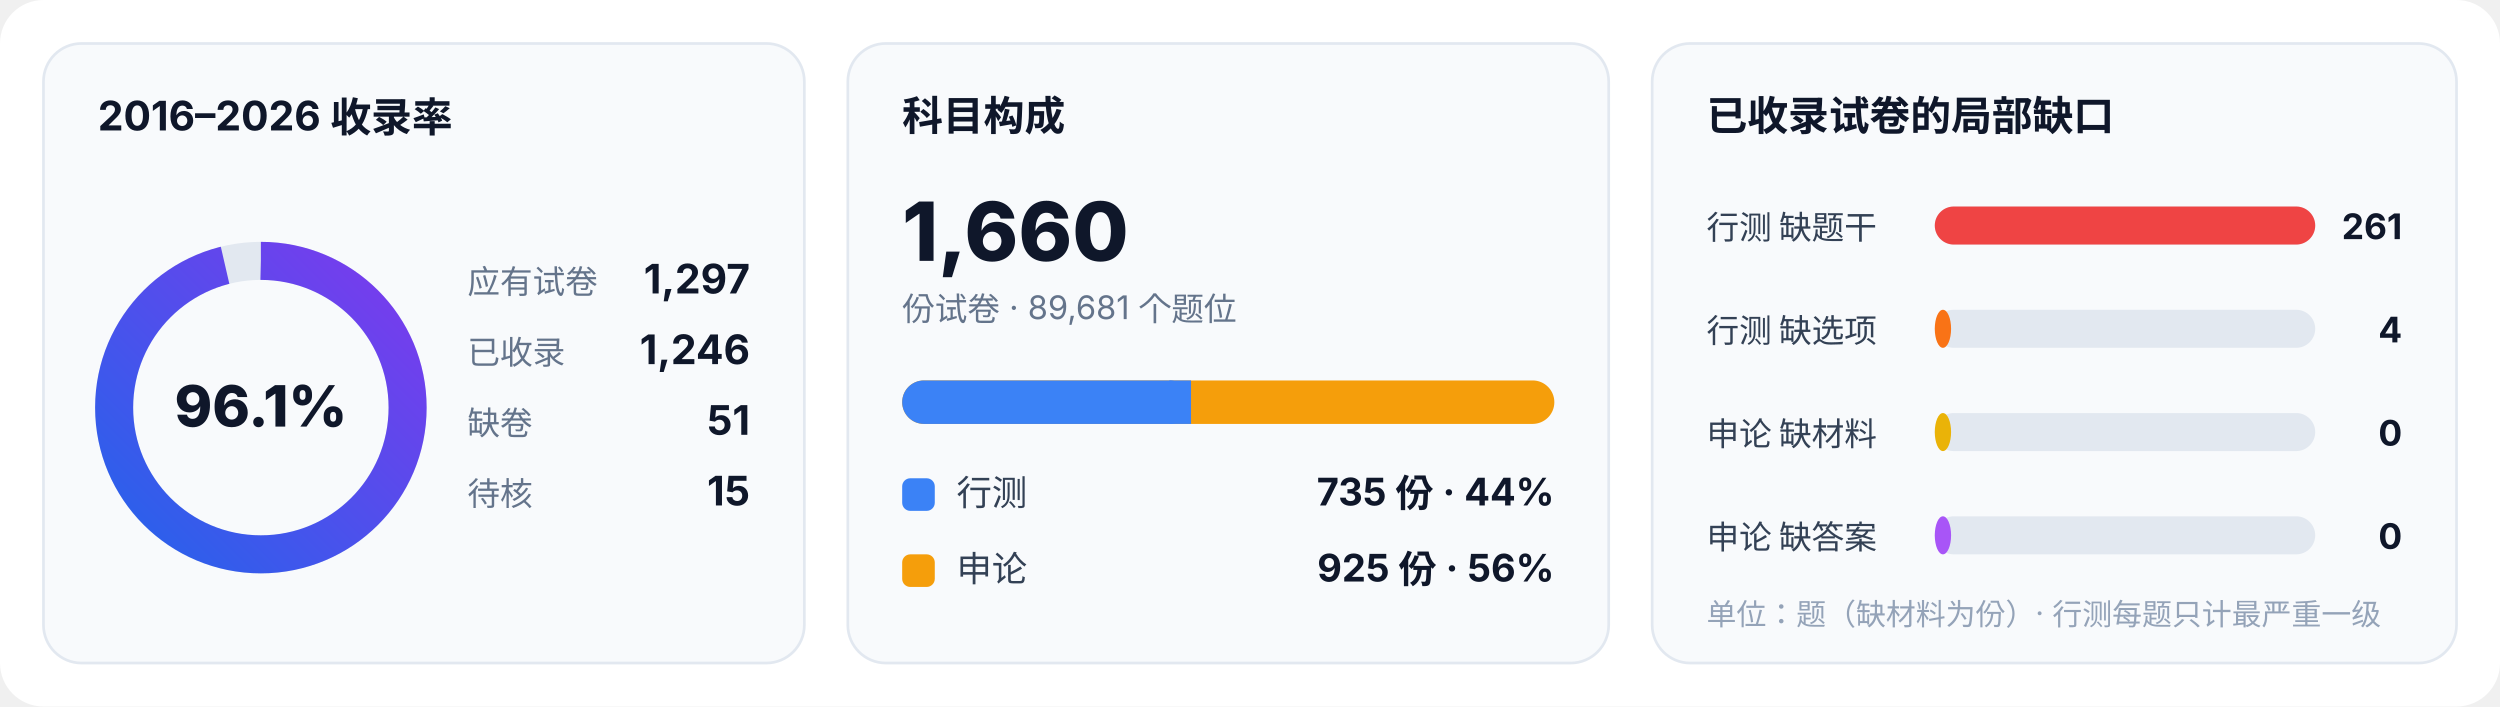
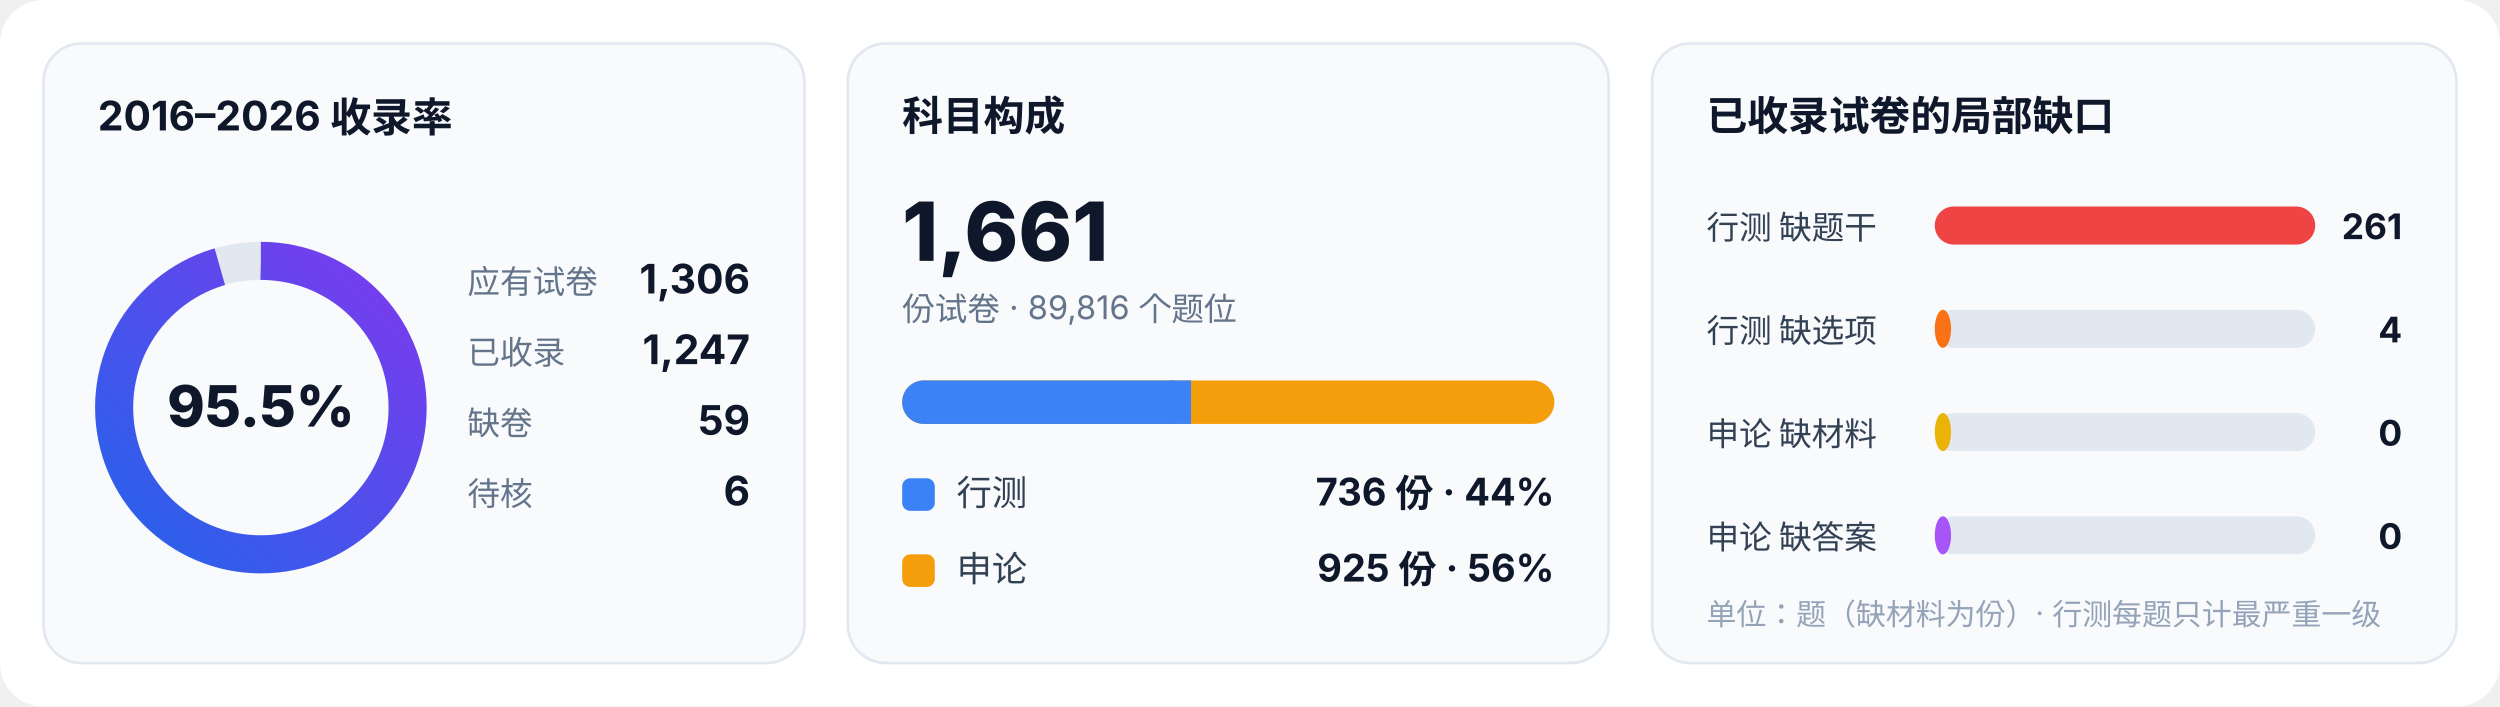
<svg xmlns="http://www.w3.org/2000/svg" width="920" height="260" viewBox="0 0 920 260" font-family="-apple-system,BlinkMacSystemFont,'Segoe UI','PingFang SC','Microsoft YaHei',sans-serif">
  <defs>
    <linearGradient id="ring" x1="0" y1="0" x2="1" y2="1">
      <stop offset="0" stop-color="#2563eb" />
      <stop offset="1" stop-color="#7c3aed" />
    </linearGradient>
  </defs>
  <rect width="920" height="260" rx="16" fill="#ffffff" />
  <rect x="16" y="16" width="280" height="228" rx="14" fill="#f8fafc" stroke="#e2e8f0" />
  <text x="36" y="48" font-size="15" font-weight="700" fill="#0f172a">2016–2026 收录率</text>
  <circle cx="96" cy="150" r="54" fill="none" stroke="#e2e8f0" stroke-width="14" />
-   <circle cx="96" cy="150" r="54" fill="none" stroke="url(#ring)" stroke-width="14" stroke-linecap="butt" stroke-dasharray="326.0 339.3" transform="rotate(-90 96 150)" />
-   <text x="96" y="157" font-size="21" font-weight="800" fill="#0f172a" text-anchor="middle">96.1%</text>
+   <circle cx="96" cy="150" r="54" fill="none" stroke="url(#ring)" stroke-width="14" stroke-linecap="butt" stroke-dasharray="324.0 339.3" transform="rotate(-90 96 150)" />
+   <text x="96" y="157" font-size="21" font-weight="800" fill="#0f172a" text-anchor="middle">95.5%</text>
  <text x="172" y="108" font-size="12" fill="#64748b">应有试卷</text>
-   <text x="276" y="108" font-size="15" font-weight="700" fill="#0f172a" text-anchor="end">1,297</text>
+   <text x="276" y="108" font-size="15" font-weight="700" fill="#0f172a" text-anchor="end">1,306</text>
  <text x="172" y="134" font-size="12" fill="#64748b">已收录</text>
-   <text x="276" y="134" font-size="15" font-weight="700" fill="#0f172a" text-anchor="end">1,246</text>
+   <text x="276" y="134" font-size="15" font-weight="700" fill="#0f172a" text-anchor="end">1,247</text>
  <text x="172" y="160" font-size="12" fill="#64748b">缺卷</text>
-   <text x="276" y="160" font-size="15" font-weight="700" fill="#0f172a" text-anchor="end">51</text>
+   <text x="276" y="160" font-size="15" font-weight="700" fill="#0f172a" text-anchor="end">59</text>
  <text x="172" y="186" font-size="12" fill="#64748b">待核</text>
-   <text x="276" y="186" font-size="15" font-weight="700" fill="#0f172a" text-anchor="end">15</text>
+   <text x="276" y="186" font-size="15" font-weight="700" fill="#0f172a" text-anchor="end">6</text>
  <rect x="312" y="16" width="280" height="228" rx="14" fill="#f8fafc" stroke="#e2e8f0" />
  <text x="332" y="48" font-size="15" font-weight="700" fill="#0f172a">科目构成</text>
-   <text x="332" y="96" font-size="30" font-weight="800" fill="#0f172a">1,660</text>
-   <text x="332" y="118" font-size="12" fill="#64748b">份试卷 · 89,681 个题位</text>
+   <text x="332" y="96" font-size="30" font-weight="800" fill="#0f172a">1,661</text>
+   <text x="332" y="118" font-size="12" fill="#64748b">份试卷 · 89,816 个题位</text>
  <rect x="332" y="140" width="240" height="16" rx="8" fill="#f59e0b" />
  <rect x="332" y="140" width="106.3" height="16" rx="8" fill="#3b82f6" />
  <rect x="430.3" y="140" width="8" height="16" fill="#3b82f6" />
  <rect x="332" y="176" width="12" height="12" rx="3" fill="#3b82f6" />
  <text x="352" y="186" font-size="13" fill="#334155">行测</text>
-   <text x="572" y="186" font-size="14" font-weight="700" fill="#0f172a" text-anchor="end">735 份 · 44%</text>
+   <text x="572" y="186" font-size="14" font-weight="700" fill="#0f172a" text-anchor="end">736 份 · 44%</text>
  <rect x="332" y="204" width="12" height="12" rx="3" fill="#f59e0b" />
  <text x="352" y="214" font-size="13" fill="#334155">申论</text>
  <text x="572" y="214" font-size="14" font-weight="700" fill="#0f172a" text-anchor="end">925 份 · 56%</text>
  <rect x="608" y="16" width="296" height="228" rx="14" fill="#f8fafc" stroke="#e2e8f0" />
  <text x="628" y="48" font-size="15" font-weight="700" fill="#0f172a">已收录试卷的局部缺口</text>
  <text x="628" y="88" font-size="12" fill="#334155">行测 缺题干</text>
  <rect x="712" y="76" width="140" height="14" rx="7" fill="#e2e8f0" />
  <rect x="712" y="76" width="140.0" height="14" rx="7" fill="#ef4444" />
  <text x="884" y="88" font-size="13" font-weight="700" fill="#0f172a" text-anchor="end">261</text>
  <text x="628" y="126" font-size="12" fill="#334155">行测 缺选项</text>
  <rect x="712" y="114" width="140" height="14" rx="7" fill="#e2e8f0" />
  <rect x="712" y="114" width="6.0" height="14" rx="7" fill="#f97316" />
  <text x="884" y="126" font-size="13" font-weight="700" fill="#0f172a" text-anchor="end">4</text>
  <text x="628" y="164" font-size="12" fill="#334155">申论 缺材料</text>
  <rect x="712" y="152" width="140" height="14" rx="7" fill="#e2e8f0" />
  <rect x="712" y="152" width="6.0" height="14" rx="7" fill="#eab308" />
  <text x="884" y="164" font-size="13" font-weight="700" fill="#0f172a" text-anchor="end">0</text>
  <text x="628" y="202" font-size="12" fill="#334155">申论 缺答案</text>
  <rect x="712" y="190" width="140" height="14" rx="7" fill="#e2e8f0" />
  <rect x="712" y="190" width="6.0" height="14" rx="7" fill="#a855f7" />
  <text x="884" y="202" font-size="13" font-weight="700" fill="#0f172a" text-anchor="end">0</text>
  <text x="628" y="230" font-size="11" fill="#94a3b8">单位：题（缺材料为份）· 行测每题只计最严重一级</text>
</svg>
